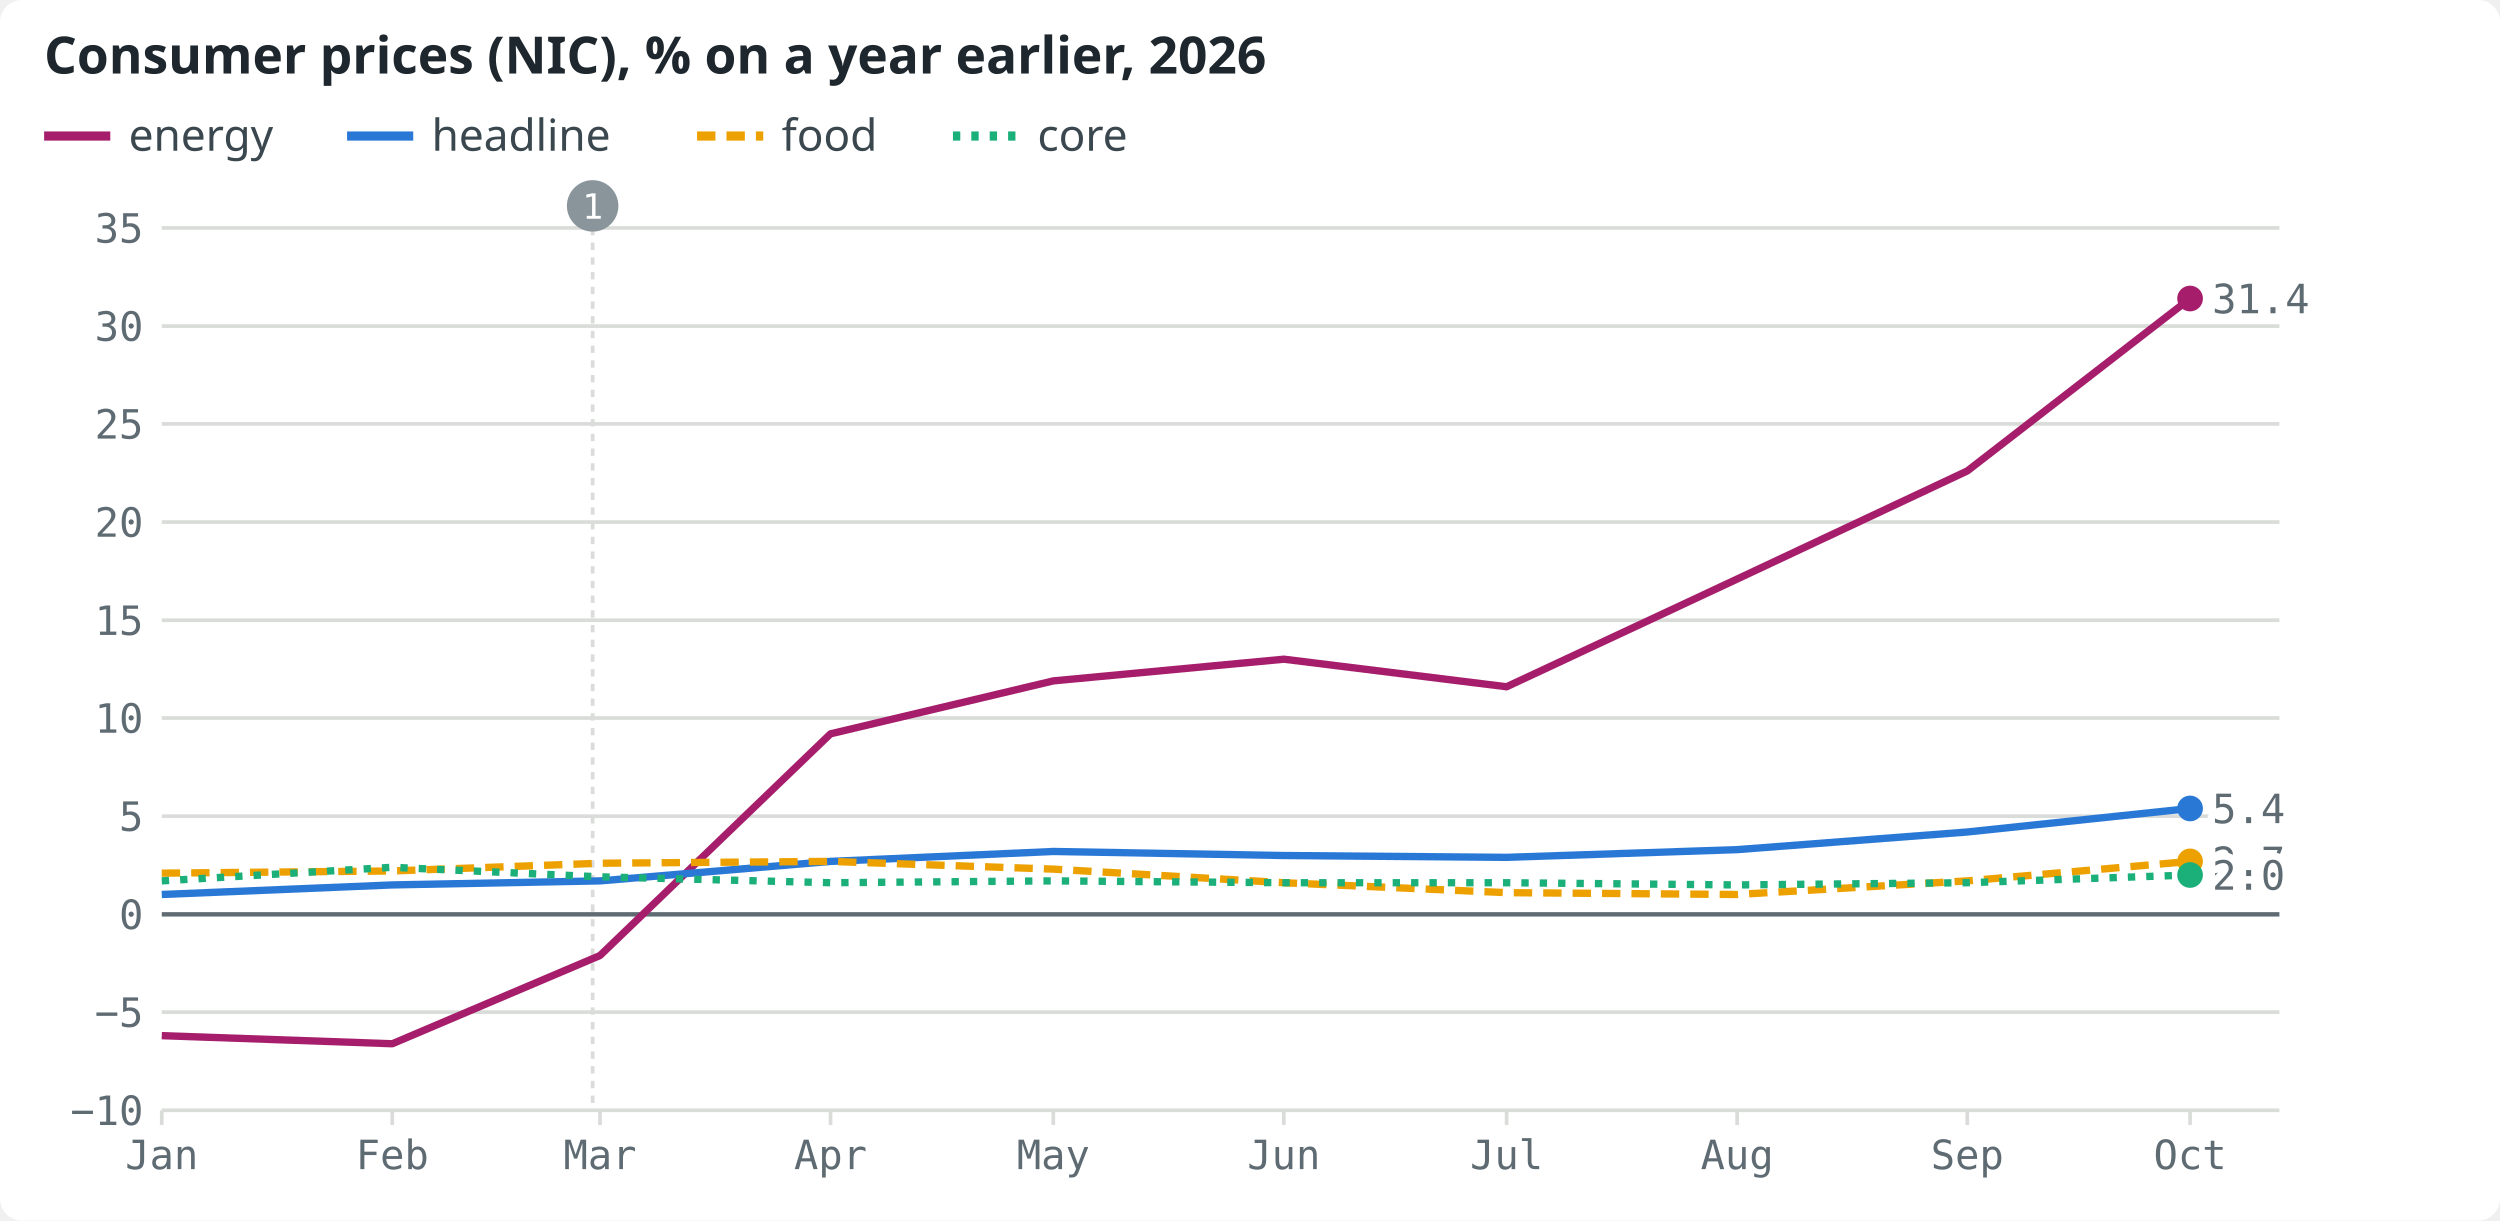
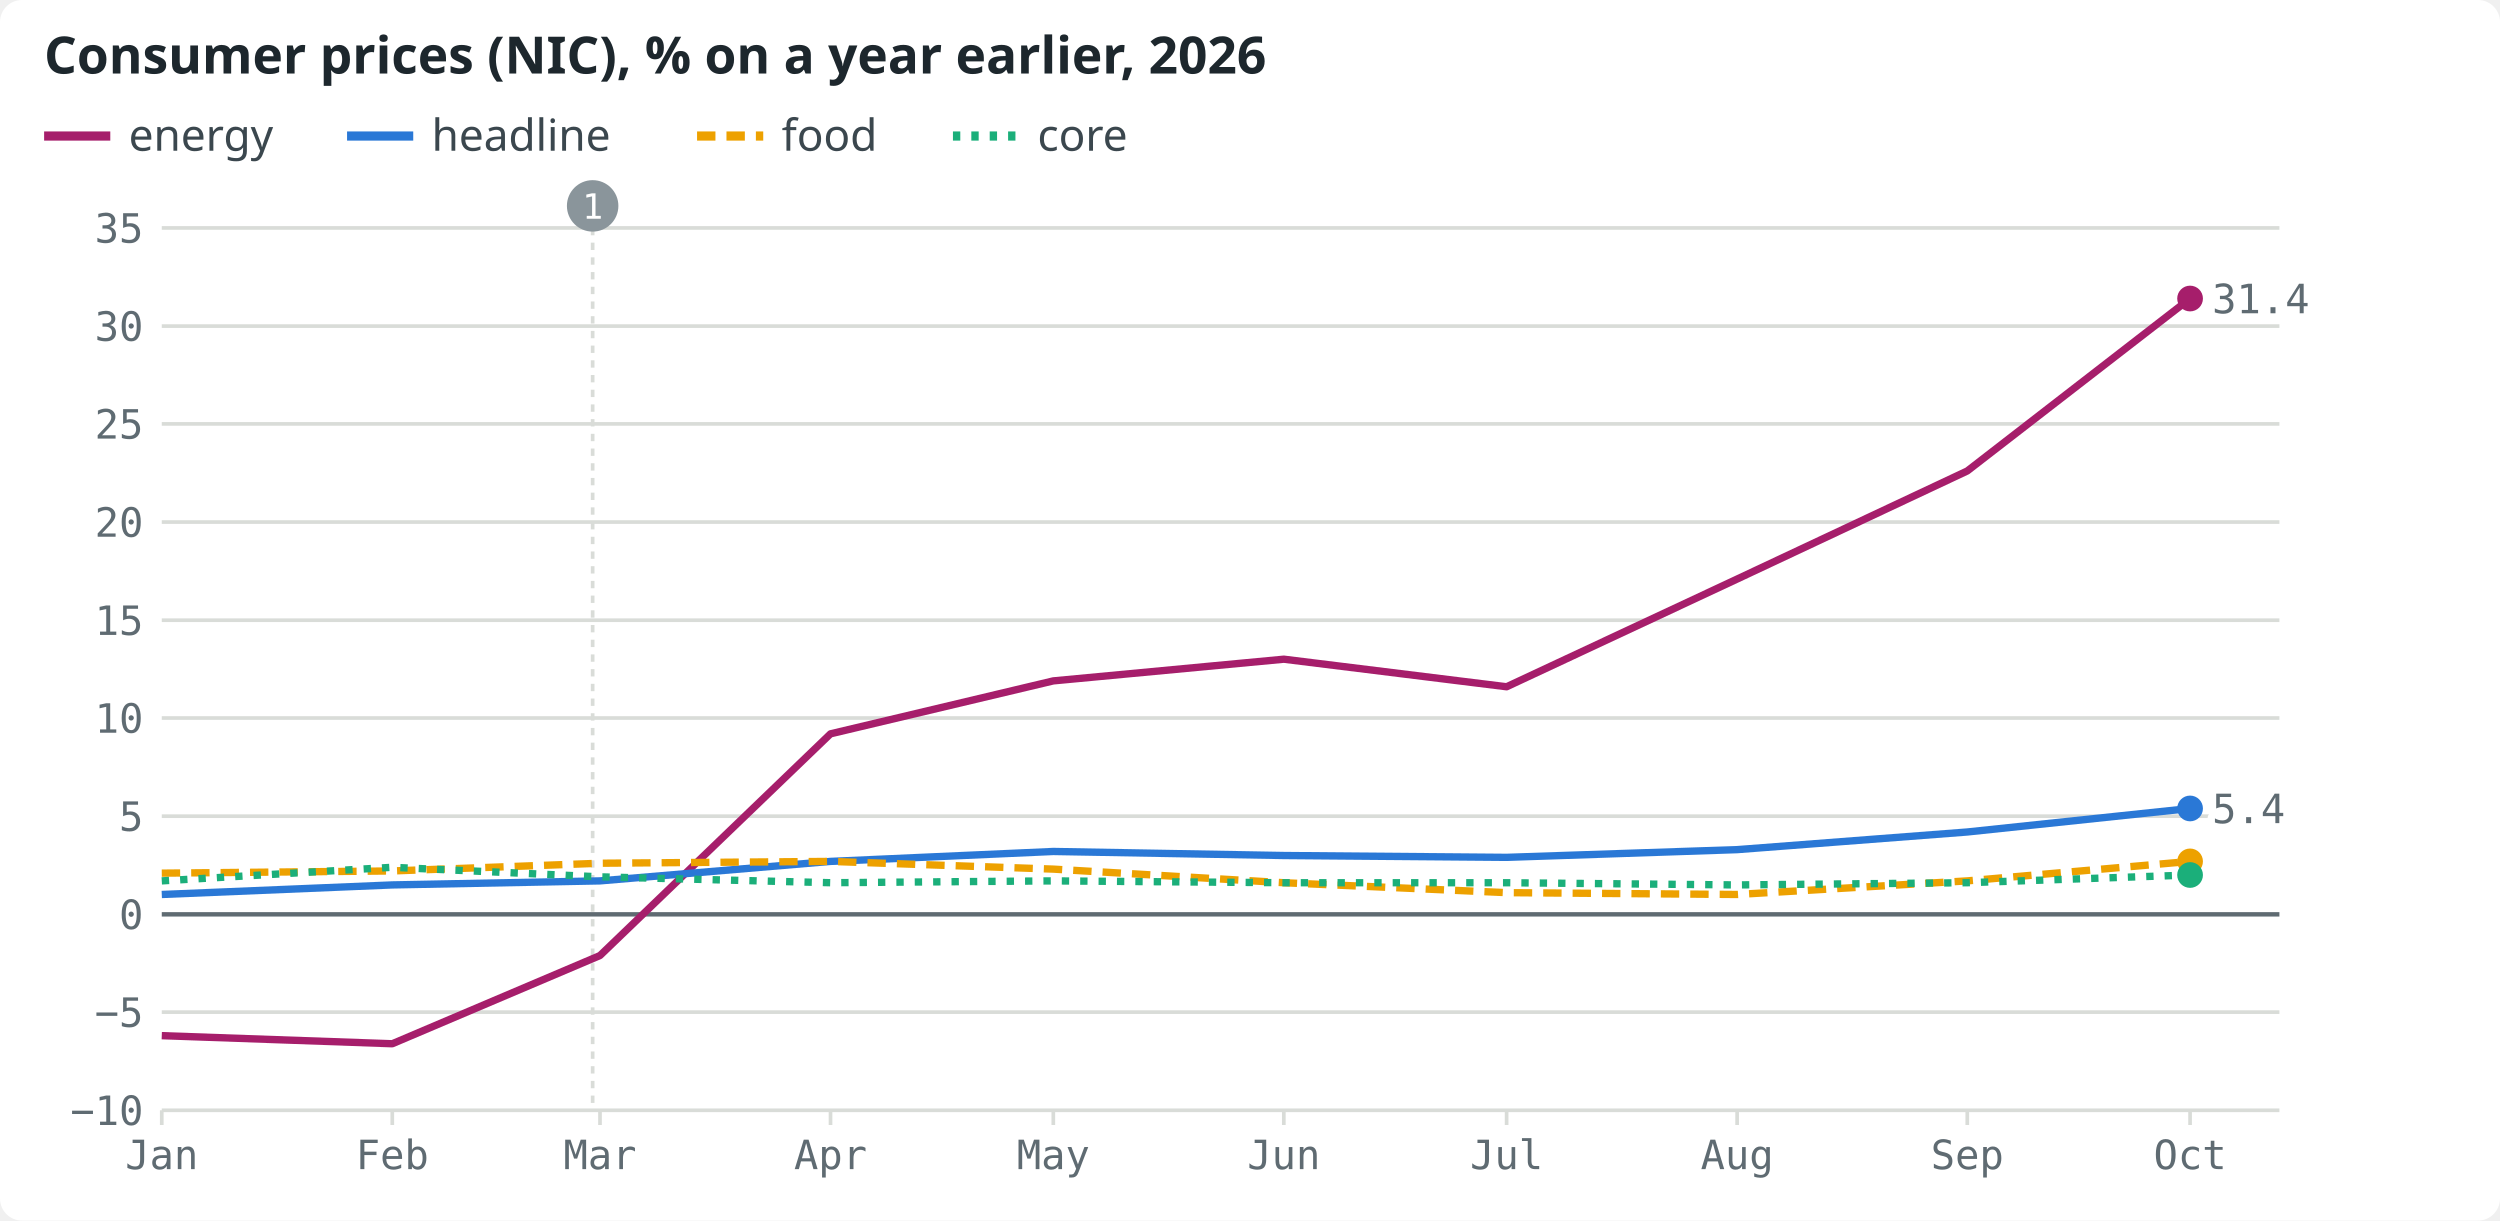
<svg xmlns="http://www.w3.org/2000/svg" viewBox="0 0 680 332" width="100%" role="img" aria-labelledby="c5w-t c5w-d" style="max-width:680px;height:auto;display:block">
  <style>
.it-t{font:600 14px 'IBM Plex Sans',system-ui,sans-serif;fill:#1D272D}
.it-l{font:12px 'IBM Plex Sans',system-ui,sans-serif;fill:#3b474e}
.it-m{font:11px 'IBM Plex Mono',ui-monospace,monospace;fill:#5f6b72}
.it-g{stroke:#d9dcd8;stroke-width:1}
.it-z{stroke:#5f6b72;stroke-width:1.2}
.it-s1{fill:#A61E6B}.it-s2{fill:#2a78d6}.it-s3{fill:#eda100}.it-s4{fill:#1baf7a}.it-s5{fill:#8a959b}
.it-k1{stroke:#A61E6B}.it-k2{stroke:#2a78d6}.it-k3{stroke:#eda100}.it-k4{stroke:#1baf7a}.it-k5{stroke:#8a959b}
.it-bg{fill:#ffffff}
.it-h{paint-order:stroke;stroke:#ffffff;stroke-width:4px;stroke-linejoin:round}
.it-o{stroke:#ffffff}
@media (prefers-color-scheme:dark){
.it-t{fill:#DAE0E2}.it-l{fill:#c3cacd}.it-m{fill:#99a5ab}.it-g{stroke:#2f3b42}.it-z{stroke:#99a5ab}
.it-s1{fill:#d14f9a}.it-s2{fill:#3987e5}.it-s3{fill:#c98500}.it-s4{fill:#199e70}.it-s5{fill:#7d888e}
.it-k1{stroke:#d14f9a}.it-k2{stroke:#3987e5}.it-k3{stroke:#c98500}.it-k4{stroke:#199e70}.it-k5{stroke:#7d888e}
.it-bg{fill:#172127}.it-h{stroke:#172127}.it-o{stroke:#172127}}
</style>
  <rect class="it-bg" x="0" y="0" width="680" height="332" rx="6" />
  <text class="it-t" x="12" y="20">Consumer prices (NIC), % on a year earlier, 2026</text>
  <line class="it-k1" x1="12" x2="30" y1="37" y2="37" stroke-width="2.5" />
  <text class="it-l" x="35" y="41">energy</text>
  <line class="it-k2" x1="94.4" x2="112.4" y1="37" y2="37" stroke-width="2.5" />
  <text class="it-l" x="117.4" y="41">headline</text>
  <line class="it-k3" x1="189.6" x2="207.6" y1="37" y2="37" stroke-width="2.5" stroke-dasharray="5 3" />
  <text class="it-l" x="212.6" y="41">food</text>
  <line class="it-k4" x1="259.2" x2="277.2" y1="37" y2="37" stroke-width="2.5" stroke-dasharray="2 3" />
  <text class="it-l" x="282.2" y="41">core</text>
  <line class="it-g" x1="44" x2="620" y1="302.0" y2="302.0" />
  <text class="it-m" x="39" y="306.0" text-anchor="end">−10</text>
  <line class="it-g" x1="44" x2="620" y1="275.3" y2="275.3" />
  <text class="it-m" x="39" y="279.3" text-anchor="end">−5</text>
  <line class="it-z" x1="44" x2="620" y1="248.7" y2="248.7" />
  <text class="it-m" x="39" y="252.7" text-anchor="end">0</text>
  <line class="it-g" x1="44" x2="620" y1="222.0" y2="222.0" />
  <text class="it-m" x="39" y="226.0" text-anchor="end">5</text>
  <line class="it-g" x1="44" x2="620" y1="195.3" y2="195.3" />
  <text class="it-m" x="39" y="199.3" text-anchor="end">10</text>
  <line class="it-g" x1="44" x2="620" y1="168.7" y2="168.7" />
  <text class="it-m" x="39" y="172.7" text-anchor="end">15</text>
  <line class="it-g" x1="44" x2="620" y1="142.0" y2="142.0" />
  <text class="it-m" x="39" y="146.0" text-anchor="end">20</text>
  <line class="it-g" x1="44" x2="620" y1="115.3" y2="115.3" />
  <text class="it-m" x="39" y="119.3" text-anchor="end">25</text>
  <line class="it-g" x1="44" x2="620" y1="88.7" y2="88.7" />
  <text class="it-m" x="39" y="92.7" text-anchor="end">30</text>
  <line class="it-g" x1="44" x2="620" y1="62.0" y2="62.0" />
  <text class="it-m" x="39" y="66.0" text-anchor="end">35</text>
  <line class="it-g" x1="44.0" x2="44.0" y1="302" y2="306" />
  <text class="it-m" x="44.0" y="318" text-anchor="middle">Jan</text>
  <line class="it-g" x1="106.7" x2="106.7" y1="302" y2="306" />
  <text class="it-m" x="106.7" y="318" text-anchor="middle">Feb</text>
  <line class="it-g" x1="163.2" x2="163.2" y1="302" y2="306" />
  <text class="it-m" x="163.2" y="318" text-anchor="middle">Mar</text>
  <line class="it-g" x1="225.9" x2="225.9" y1="302" y2="306" />
  <text class="it-m" x="225.9" y="318" text-anchor="middle">Apr</text>
  <line class="it-g" x1="286.5" x2="286.5" y1="302" y2="306" />
  <text class="it-m" x="286.5" y="318" text-anchor="middle">May</text>
  <line class="it-g" x1="349.2" x2="349.2" y1="302" y2="306" />
  <text class="it-m" x="349.2" y="318" text-anchor="middle">Jun</text>
  <line class="it-g" x1="409.8" x2="409.8" y1="302" y2="306" />
  <text class="it-m" x="409.8" y="318" text-anchor="middle">Jul</text>
  <line class="it-g" x1="472.5" x2="472.5" y1="302" y2="306" />
  <text class="it-m" x="472.5" y="318" text-anchor="middle">Aug</text>
  <line class="it-g" x1="535.1" x2="535.1" y1="302" y2="306" />
  <text class="it-m" x="535.1" y="318" text-anchor="middle">Sep</text>
  <line class="it-g" x1="595.7" x2="595.7" y1="302" y2="306" />
  <text class="it-m" x="595.7" y="318" text-anchor="middle">Oct</text>
  <line class="it-g" x1="161.2" x2="161.2" y1="58" y2="302" stroke-dasharray="2 2" />
  <circle cx="161.2" cy="56" r="7" class="it-s5" />
  <text class="it-m" x="161.2" y="59.5" text-anchor="middle" style="fill:#fff;font-size:9.5px">1</text>
  <path d="M44.0,281.7 L106.7,283.9 L163.2,259.9 L225.9,199.6 L286.5,185.2 L349.2,179.3 L409.8,186.8 L472.5,157.5 L535.1,128.1 L595.7,81.2" fill="none" class="it-k1" stroke-width="2" stroke-linejoin="round" />
  <circle cx="595.7" cy="81.2" r="3.5" class="it-s1" />
  <text class="it-m it-h" x="601.7" y="85.2">31.4</text>
  <circle cx="44.0" cy="281.7" r="5" fill="transparent" />
  <circle cx="106.7" cy="283.9" r="5" fill="transparent" />
  <circle cx="163.2" cy="259.9" r="5" fill="transparent" />
  <circle cx="225.9" cy="199.6" r="5" fill="transparent" />
  <circle cx="286.5" cy="185.2" r="5" fill="transparent" />
  <circle cx="349.2" cy="179.3" r="5" fill="transparent" />
  <circle cx="409.8" cy="186.8" r="5" fill="transparent" />
  <circle cx="472.5" cy="157.5" r="5" fill="transparent" />
  <circle cx="535.1" cy="128.1" r="5" fill="transparent" />
  <circle cx="595.7" cy="81.2" r="5" fill="transparent" />
  <path d="M44.0,243.3 L106.7,240.7 L163.2,239.6 L225.9,234.3 L286.5,231.6 L349.2,232.7 L409.8,233.2 L472.5,231.1 L535.1,226.3 L595.7,219.9" fill="none" class="it-k2" stroke-width="2" stroke-linejoin="round" />
  <circle cx="595.7" cy="219.9" r="3.5" class="it-s2" />
  <text class="it-m it-h" x="601.7" y="223.9">5.4</text>
  <circle cx="44.0" cy="243.3" r="5" fill="transparent" />
  <circle cx="106.7" cy="240.7" r="5" fill="transparent" />
  <circle cx="163.2" cy="239.6" r="5" fill="transparent" />
  <circle cx="225.9" cy="234.3" r="5" fill="transparent" />
  <circle cx="286.5" cy="231.6" r="5" fill="transparent" />
  <circle cx="349.2" cy="232.7" r="5" fill="transparent" />
  <circle cx="409.8" cy="233.2" r="5" fill="transparent" />
  <circle cx="472.5" cy="231.1" r="5" fill="transparent" />
  <circle cx="535.1" cy="226.3" r="5" fill="transparent" />
  <circle cx="595.7" cy="219.9" r="5" fill="transparent" />
  <path d="M44.0,237.5 L106.7,236.9 L163.2,234.8 L225.9,234.3 L286.5,236.4 L349.2,240.1 L409.8,242.8 L472.5,243.3 L535.1,239.6 L595.7,234.3" fill="none" class="it-k3" stroke-width="2" stroke-linejoin="round" stroke-dasharray="5 3" />
  <circle cx="595.7" cy="234.3" r="3.5" class="it-s3" />
-   <text class="it-m it-h" x="601.7" y="238.3">2.7</text>
  <circle cx="44.0" cy="237.5" r="5" fill="transparent" />
  <circle cx="106.7" cy="236.9" r="5" fill="transparent" />
  <circle cx="163.2" cy="234.8" r="5" fill="transparent" />
  <circle cx="225.9" cy="234.3" r="5" fill="transparent" />
  <circle cx="286.5" cy="236.4" r="5" fill="transparent" />
  <circle cx="349.2" cy="240.1" r="5" fill="transparent" />
  <circle cx="409.8" cy="242.8" r="5" fill="transparent" />
  <circle cx="472.5" cy="243.3" r="5" fill="transparent" />
  <circle cx="535.1" cy="239.6" r="5" fill="transparent" />
  <circle cx="595.7" cy="234.3" r="5" fill="transparent" />
  <path d="M44.0,239.6 L106.7,235.9 L163.2,238.5 L225.9,240.1 L286.5,239.6 L349.2,240.1 L409.8,240.1 L472.5,240.7 L535.1,240.1 L595.7,238.0" fill="none" class="it-k4" stroke-width="2" stroke-linejoin="round" stroke-dasharray="2 3" />
  <circle cx="595.7" cy="238.0" r="3.5" class="it-s4" />
-   <text class="it-m it-h" x="601.7" y="242.0">2.0</text>
  <circle cx="44.0" cy="239.6" r="5" fill="transparent" />
  <circle cx="106.7" cy="235.9" r="5" fill="transparent" />
  <circle cx="163.2" cy="238.5" r="5" fill="transparent" />
  <circle cx="225.9" cy="240.1" r="5" fill="transparent" />
  <circle cx="286.5" cy="239.6" r="5" fill="transparent" />
  <circle cx="349.2" cy="240.1" r="5" fill="transparent" />
  <circle cx="409.8" cy="240.1" r="5" fill="transparent" />
  <circle cx="472.5" cy="240.7" r="5" fill="transparent" />
  <circle cx="535.1" cy="240.1" r="5" fill="transparent" />
  <circle cx="595.7" cy="238.0" r="5" fill="transparent" />
</svg>
